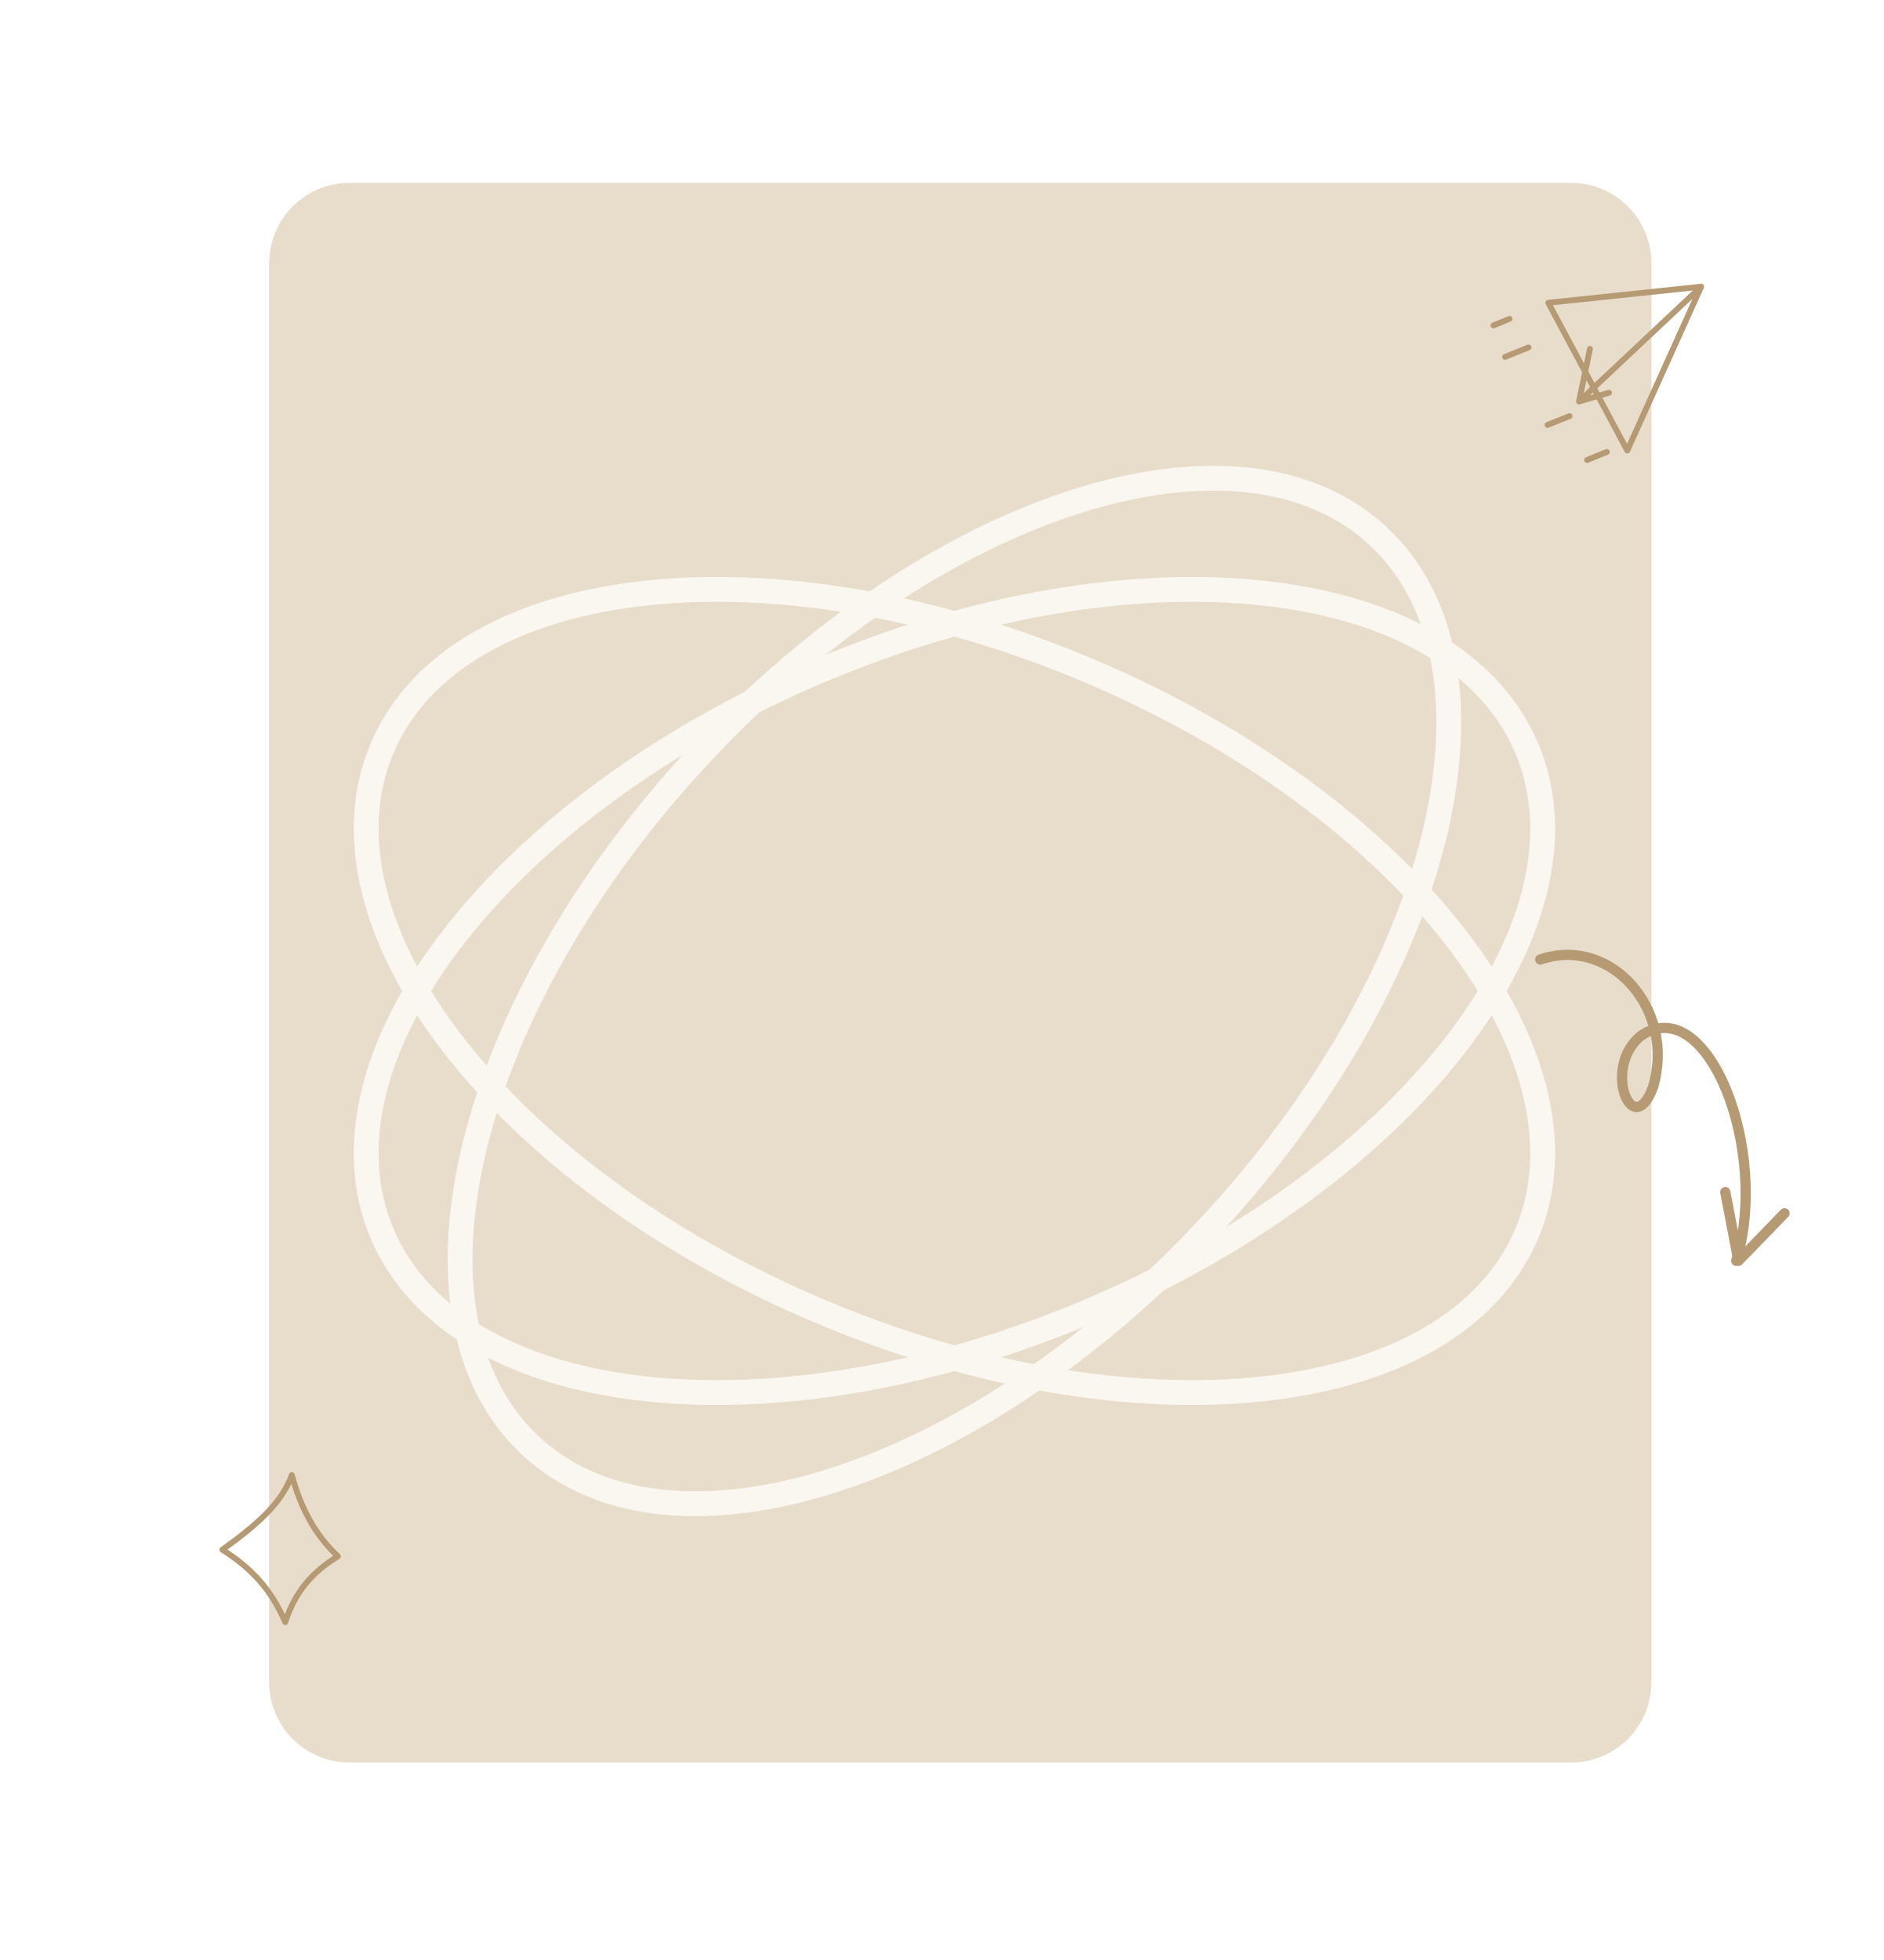
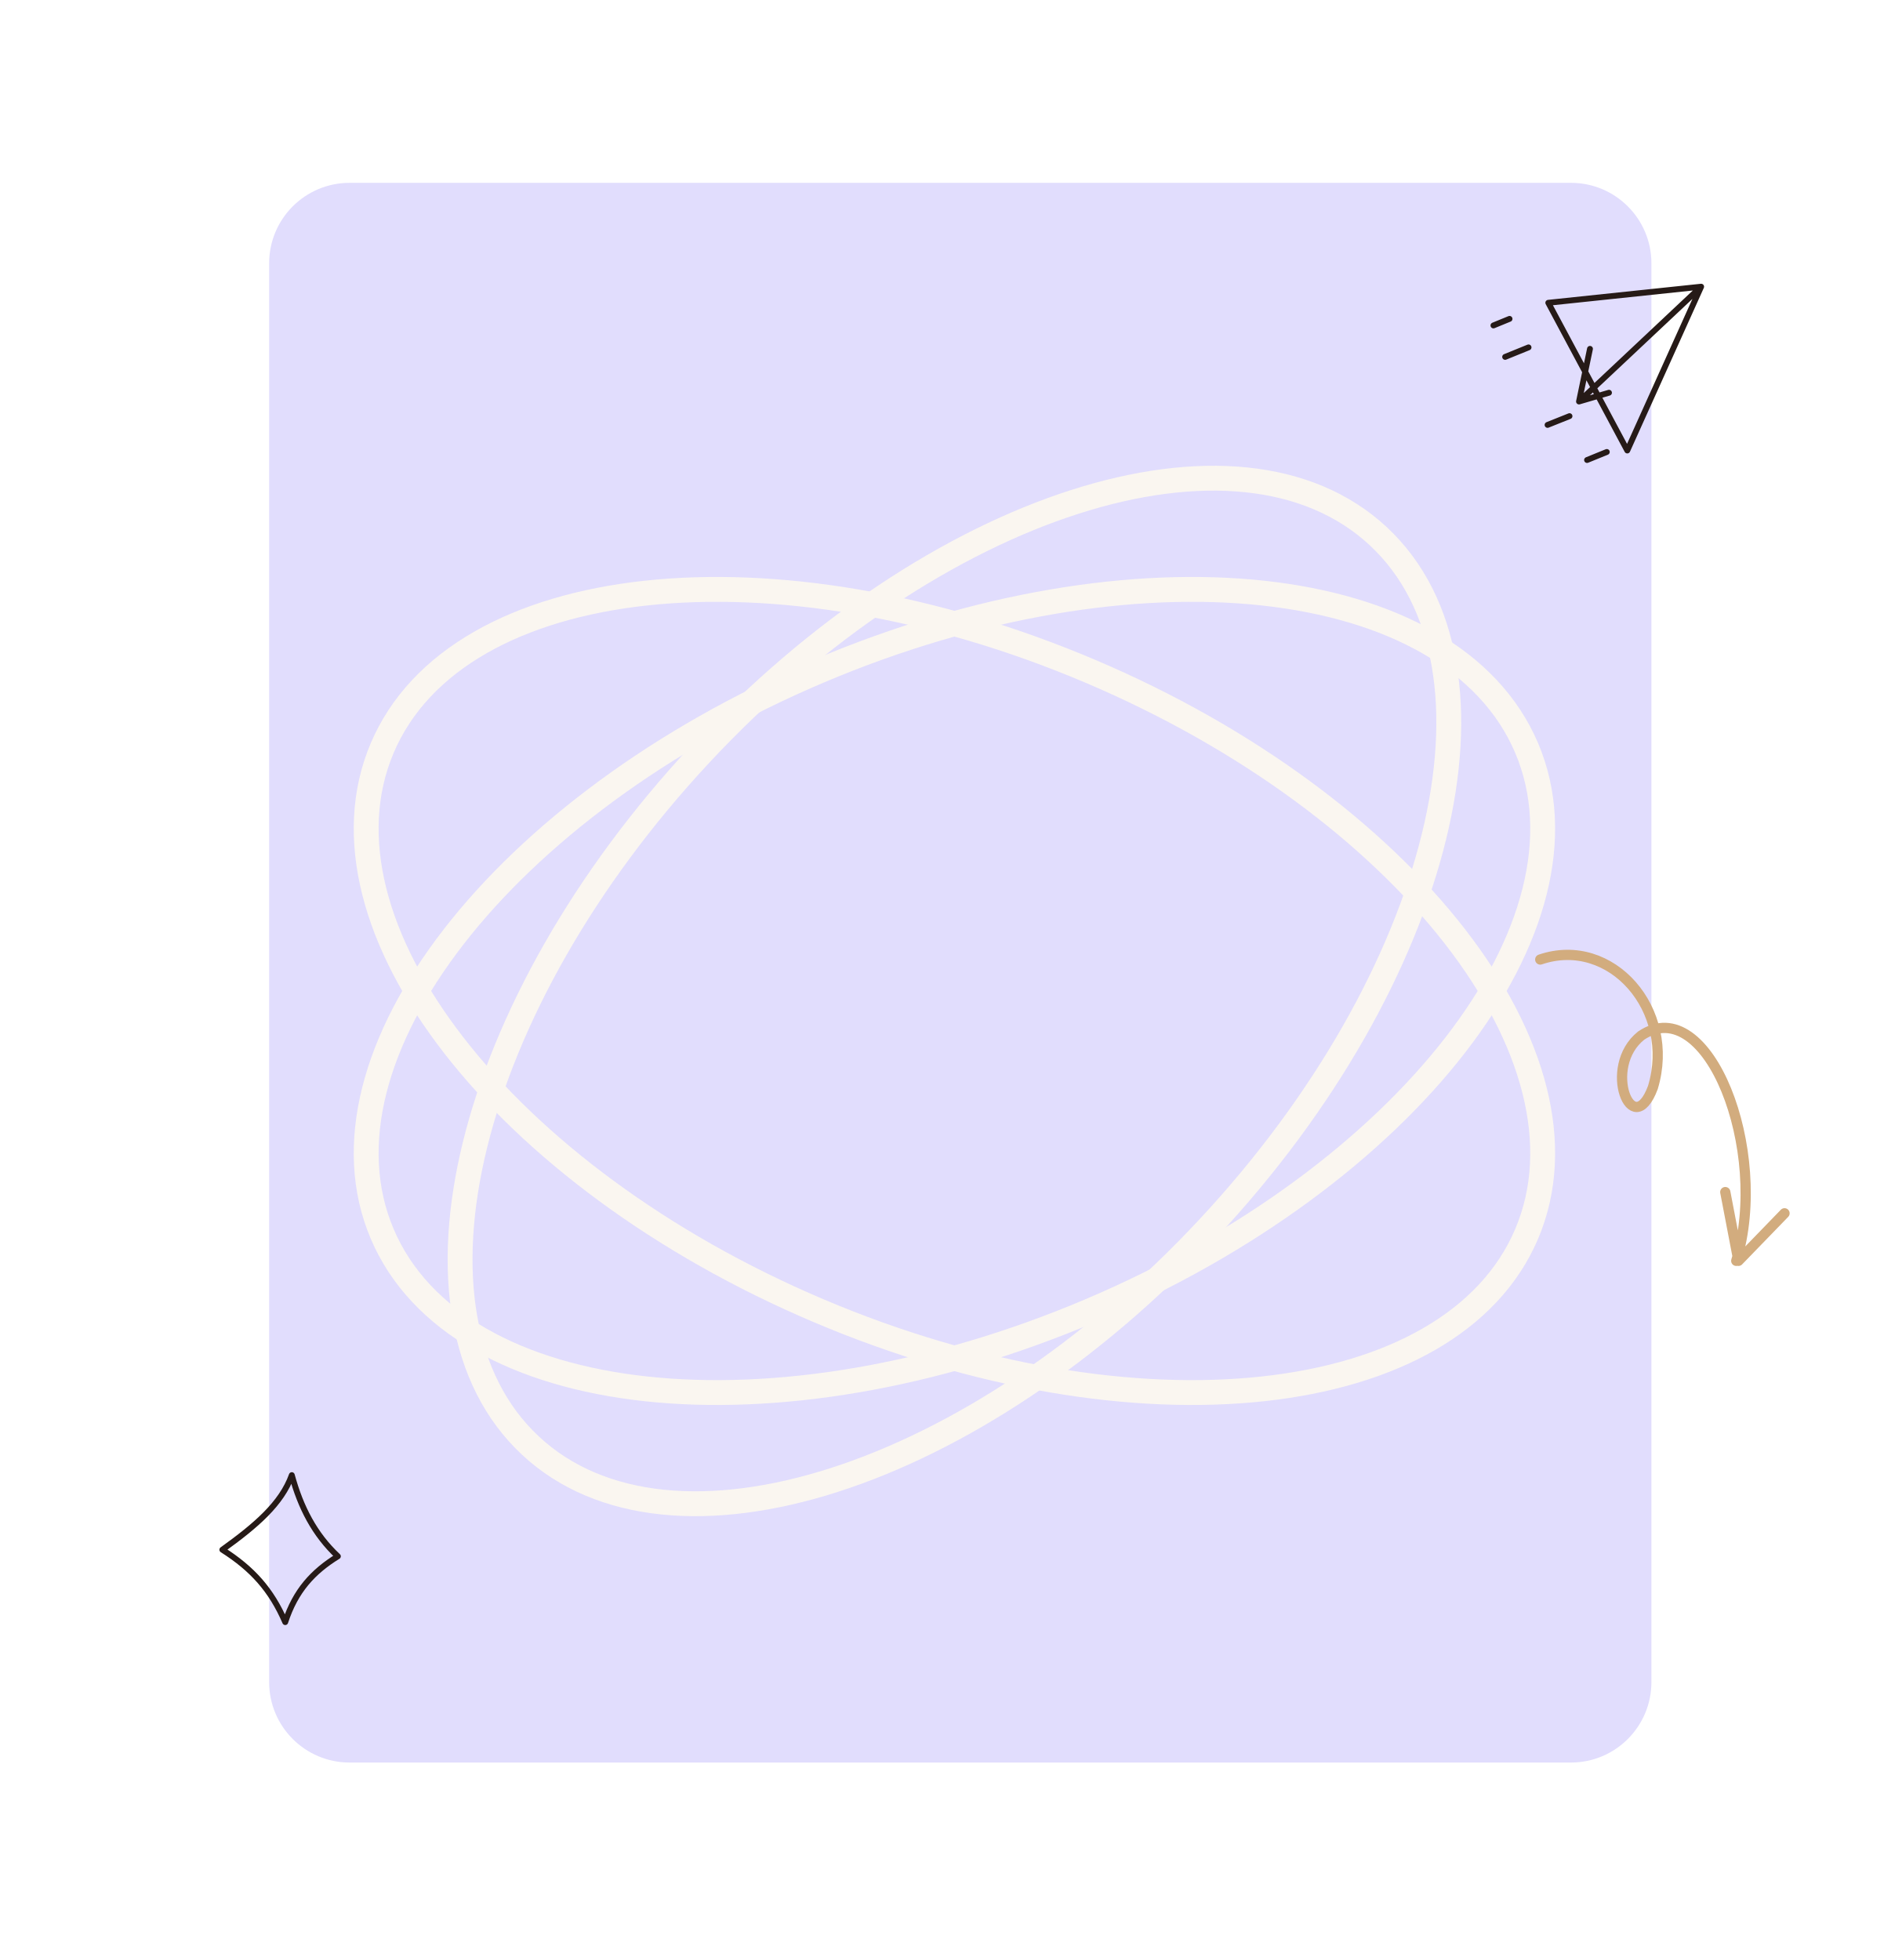
<svg xmlns="http://www.w3.org/2000/svg" width="2576" height="2680" viewBox="0 0 2576 2680" fill="none">
-   <rect x="368" y="250" width="1890" height="2160" rx="110" fill="#E8DCCB" />
+   <rect x="368" y="250" width="1890" height="2160" rx="110" fill="#E1DDFD" />
  <g stroke="#FAF6F0" stroke-width="34">
    <ellipse cx="1305" cy="1355" rx="850" ry="475" transform="rotate(-23 1305 1355)" />
    <ellipse cx="1305" cy="1355" rx="850" ry="475" transform="rotate(23 1305 1355)" />
    <ellipse cx="1305" cy="1355" rx="850" ry="475" transform="rotate(-47 1305 1355)" />
  </g>
-   <g stroke="#B69A73" stroke-width="8" stroke-linecap="round" stroke-linejoin="round">
+   <g stroke="#261A17" stroke-width="8" stroke-linecap="round" stroke-linejoin="round">
    <path d="M2117 414 2326 392 2225 616 2117 414Z M2326 392 2159 549 2174 477 M2159 549 2200 537" />
    <path d="m2042 445 22-9 m-6 52 32-13 m26 106 30-12 m24 60 27-11" />
    <path d="M399 2017C385 2056 350 2086 304 2119C345 2145 371 2174 390 2218C404 2175 428 2149 462 2128C430 2098 411 2061 399 2017Z" />
  </g>
-   <path d="M2106 1312C2203 1279 2292 1381 2260 1487C2232 1562 2190 1459 2244 1416C2335 1355 2420 1573 2374 1724M2359 1630 2377 1724 2440 1659" stroke="#B69A73" stroke-width="14" stroke-linecap="round" stroke-linejoin="round" />
+   <path d="M2106 1312C2203 1279 2292 1381 2260 1487C2232 1562 2190 1459 2244 1416C2335 1355 2420 1573 2374 1724M2359 1630 2377 1724 2440 1659" stroke="#D2AC7E" stroke-width="14" stroke-linecap="round" stroke-linejoin="round" />
</svg>
